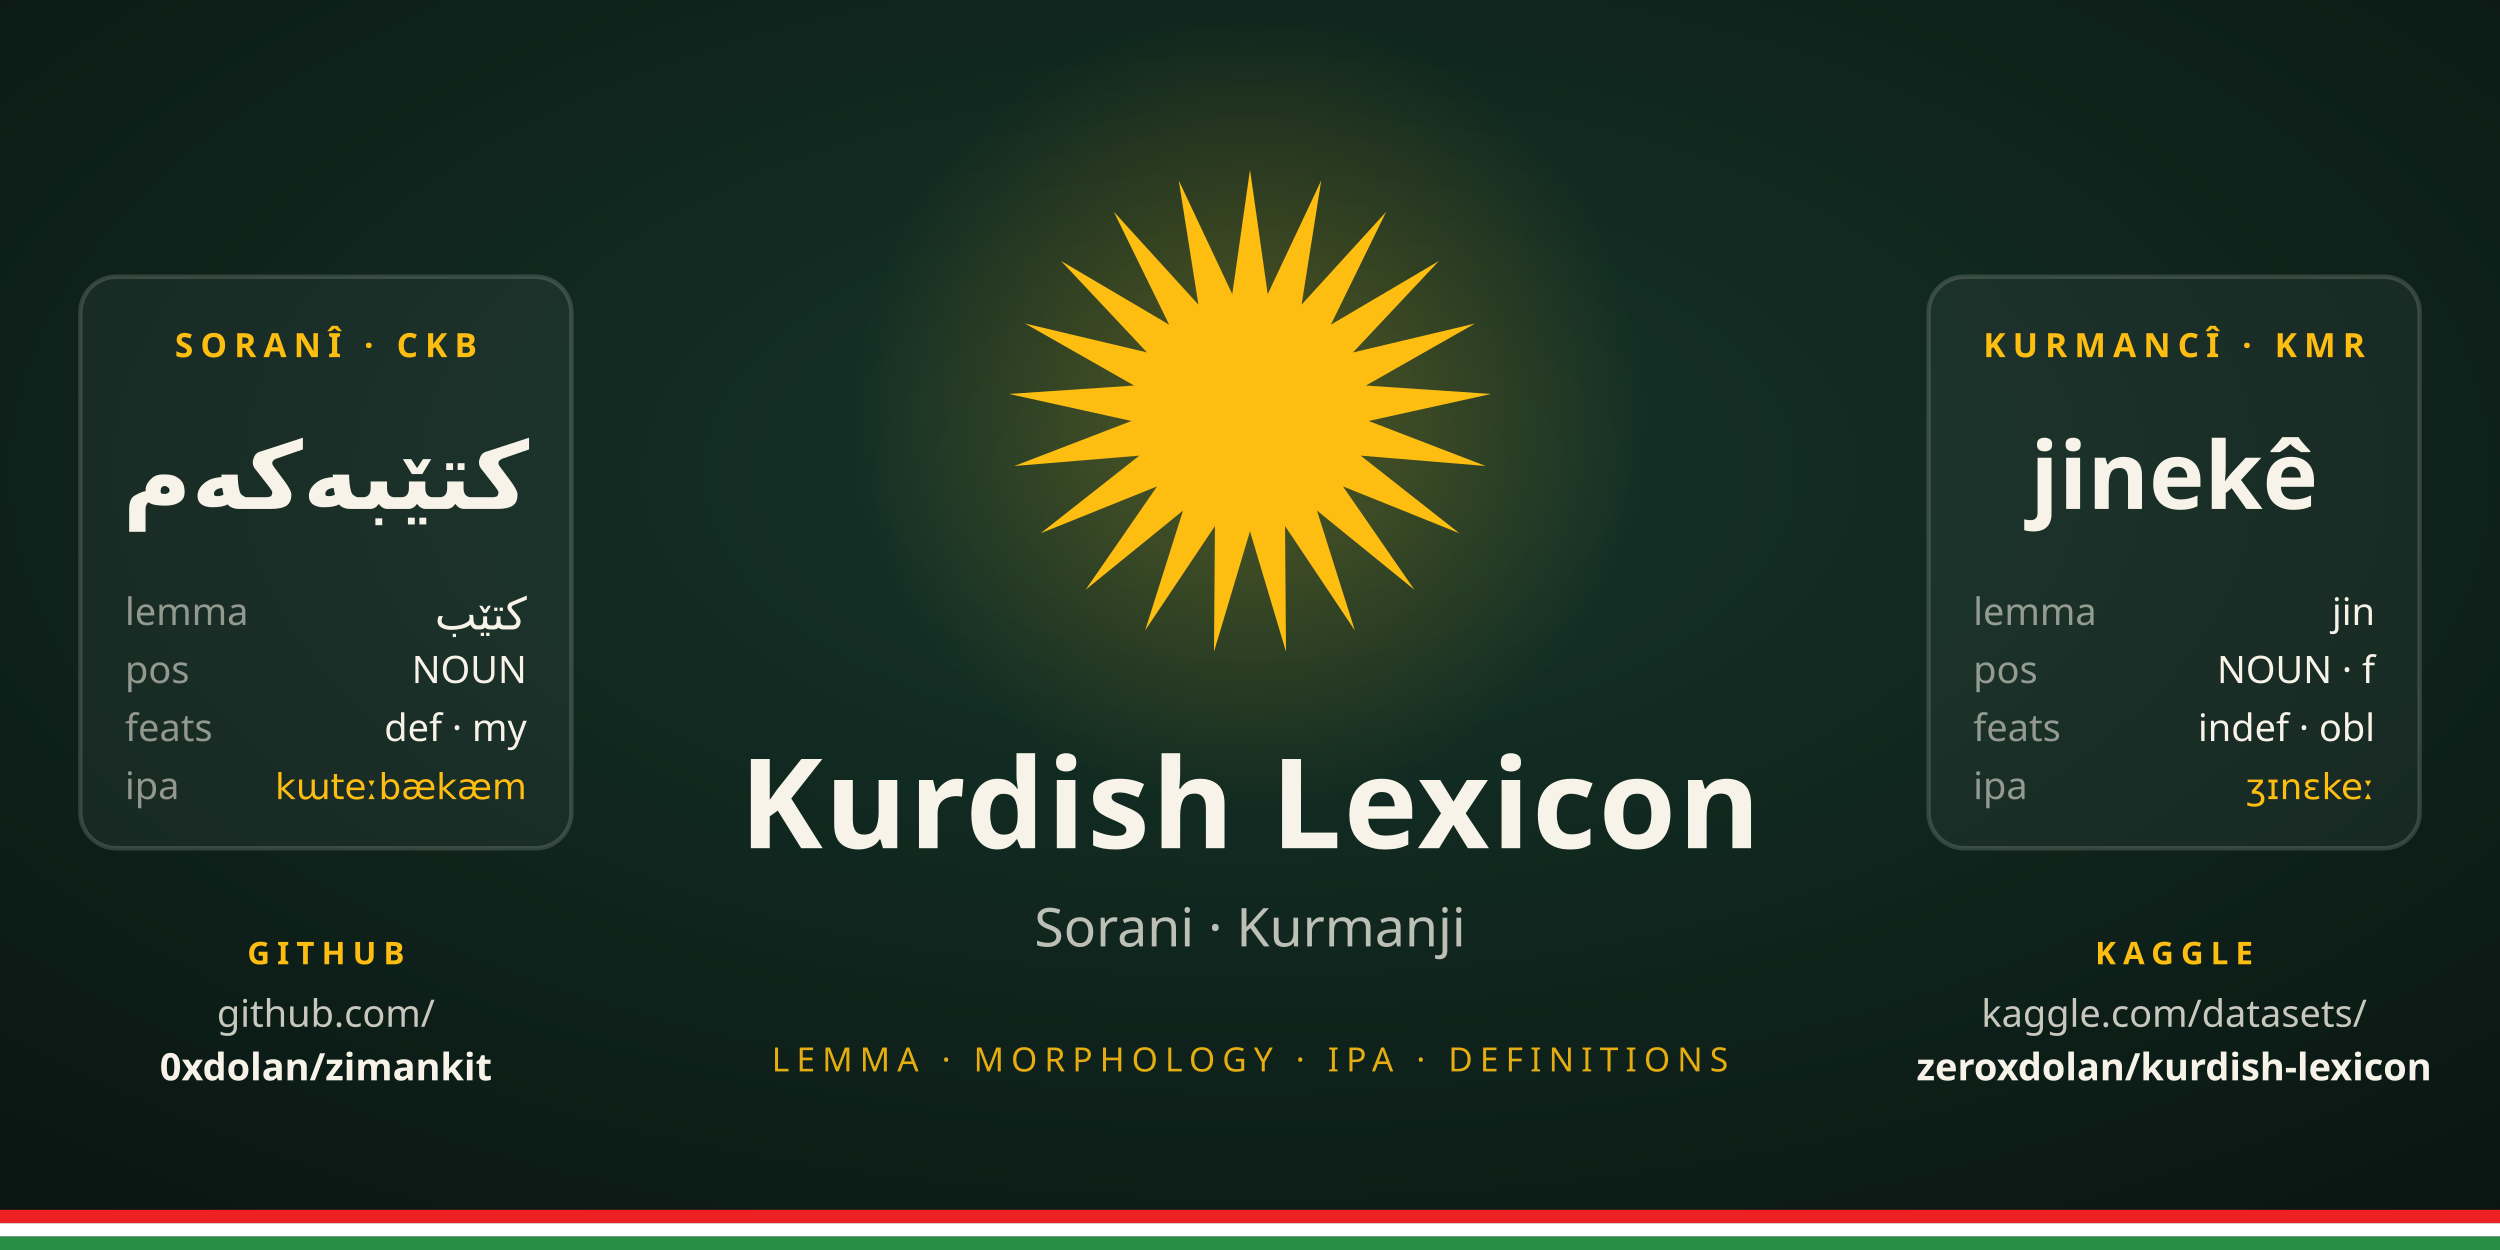
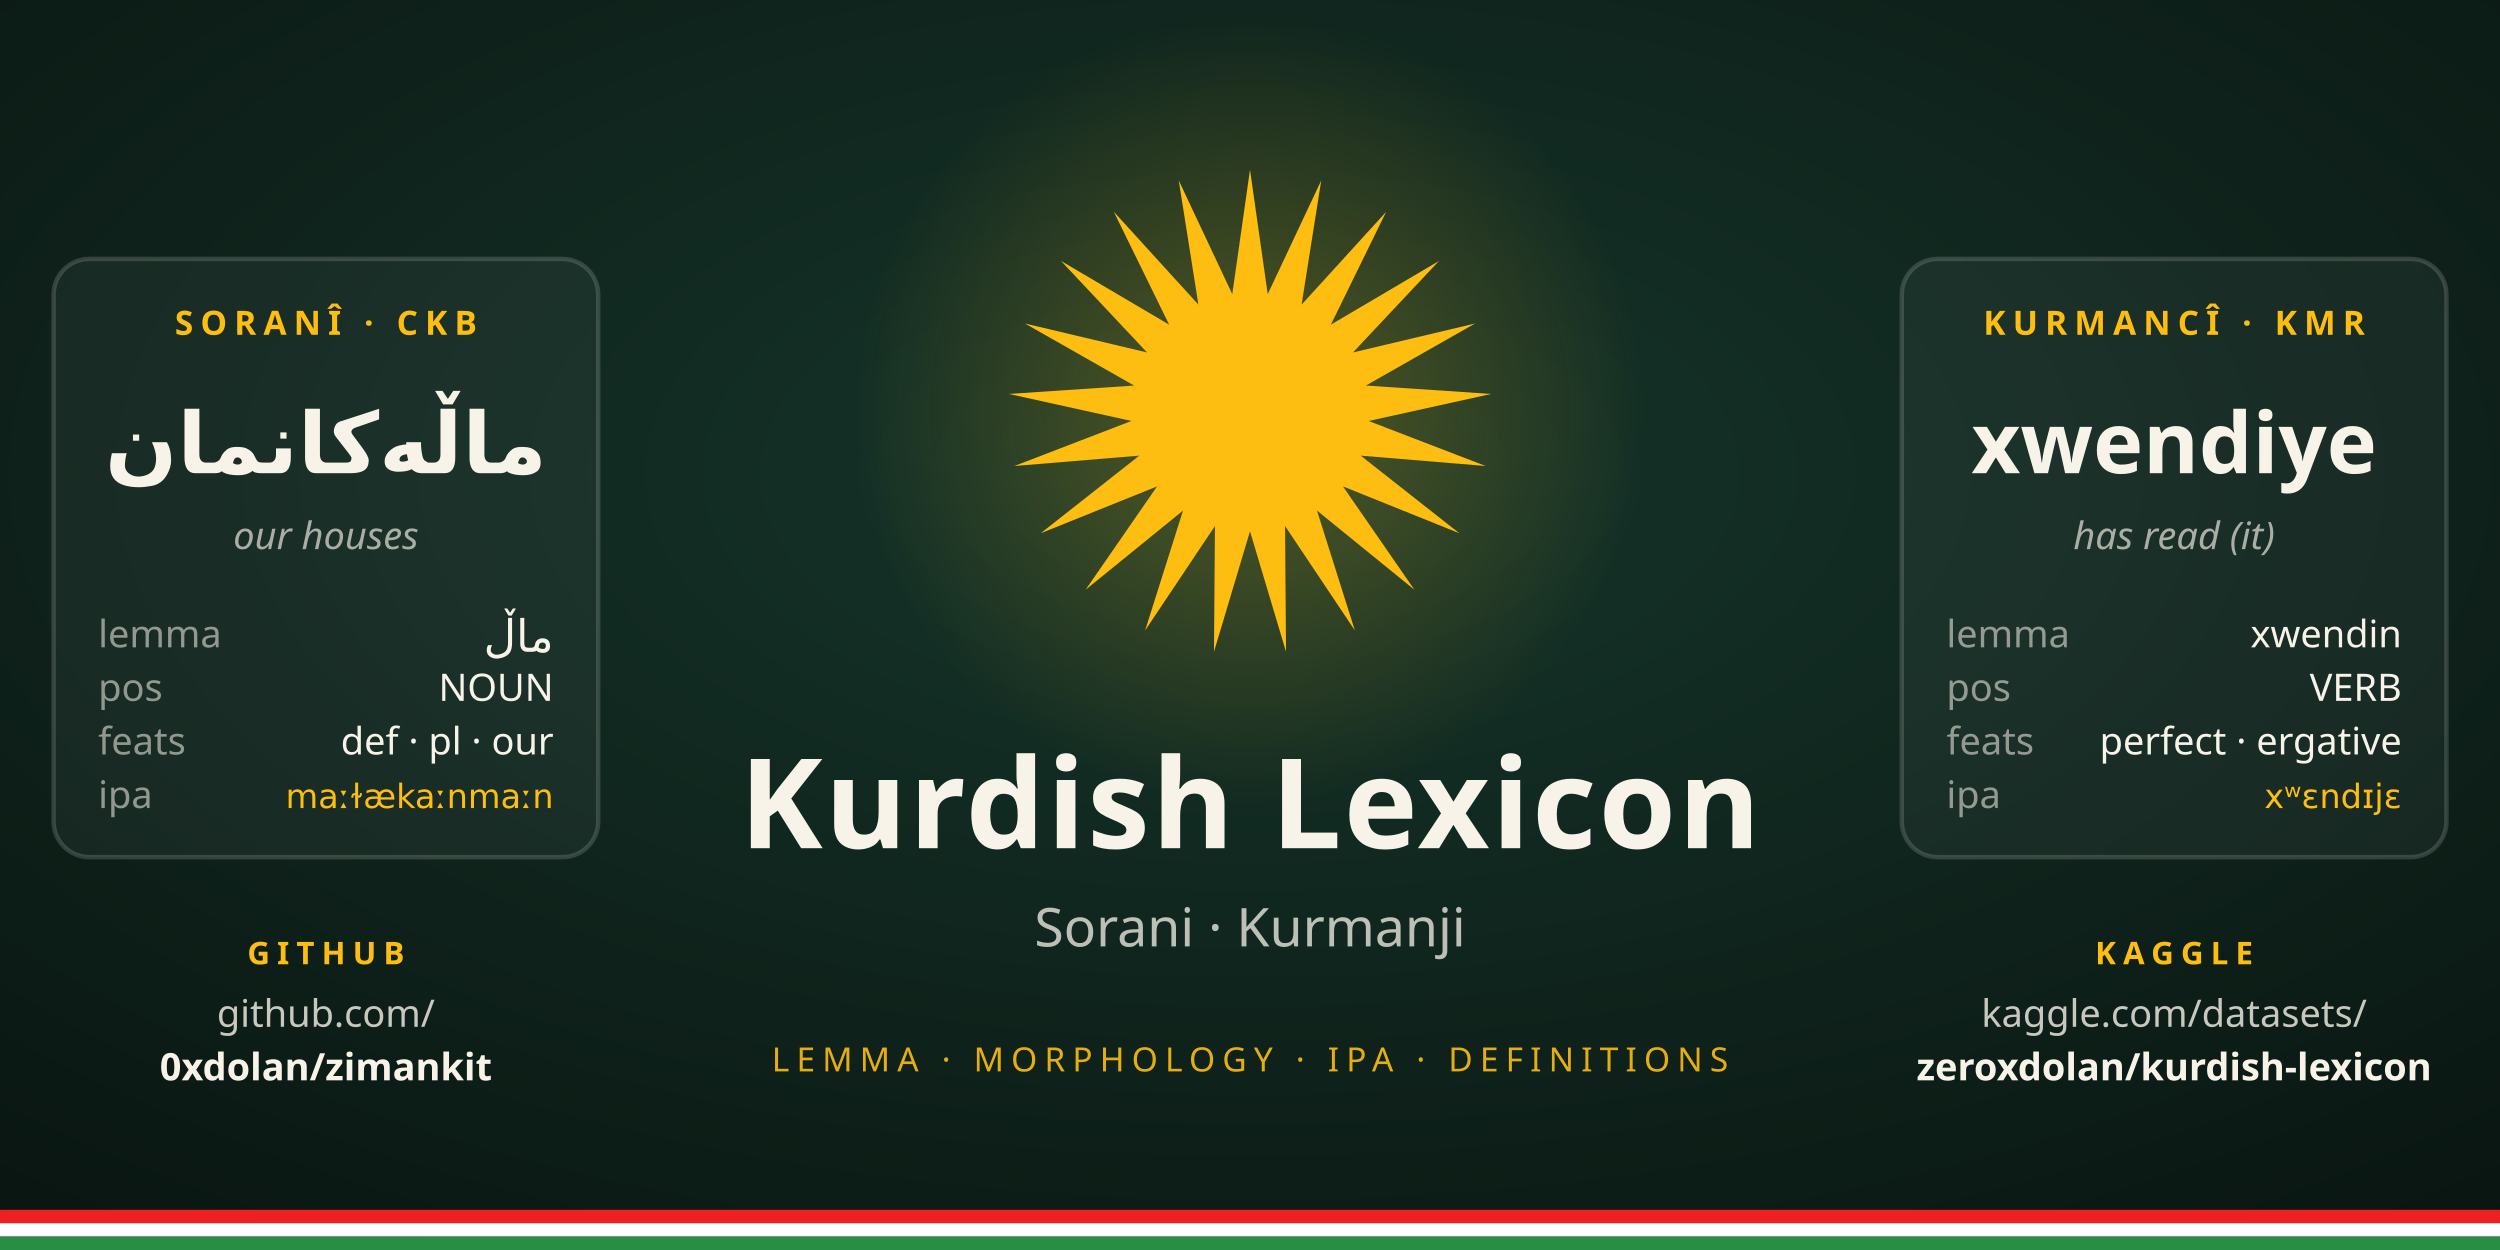
<svg xmlns="http://www.w3.org/2000/svg" width="560" height="280" viewBox="0 0 560 280">
  <defs>
    <radialGradient id="bg" cx="50%" cy="38%" r="80%">
      <stop offset="0" stop-color="#16362b" />
      <stop offset="0.6" stop-color="#0e211a" />
      <stop offset="1" stop-color="#091410" />
    </radialGradient>
    <radialGradient id="glow" cx="50%" cy="50%" r="50%">
      <stop offset="0" stop-color="#FEBD11" stop-opacity="0.28" />
      <stop offset="1" stop-color="#FEBD11" stop-opacity="0" />
    </radialGradient>
    <path id="roj" fill="#FEBD11" d="M500 0l36.76 258.27L647.78 22.34 607 280 782.46 87.37 667.73 321.53 892.01 189.3 713.57 379.16l253.17-60.05-226.32 128.67L1000 465.23 745.92 521.3l242.91 93.4-259.27-21.53L934.23 754.2 692.8 657l148.24 214.4-202.12-164.26 78.63 248.7-144.86-216.71 2.04 260.88L500 750.1 425.27 1000l2.04-260.88-144.86 216.7 78.63-248.69L158.96 871.4 307.2 657 65.77 754.21l204.67-161.05-259.27 21.53 242.91-93.4L0 465.23l259.58-17.45L33.26 319.1l253.17 60.05L108 189.3l224.28 132.22L217.55 87.37 393 280 352.2 22.34l111.05 235.93z" />
  </defs>
  <rect width="560" height="280" fill="url(#bg)" />
  <circle cx="280" cy="92" r="88" fill="url(#glow)" />
  <use href="#roj" transform="translate(226 38) scale(0.108)" />
  <g text-anchor="middle" fill="#F7F3E8" font-family="IBM Plex Sans">
    <text x="280" y="190" font-weight="600" font-size="28" letter-spacing="0.5">Kurdish Lexicon</text>
    <text x="280" y="212" font-size="12" opacity="0.75">Sorani · Kurmanji</text>
    <text x="280" y="240" font-weight="500" font-size="7.5" letter-spacing="1.6" fill="#FEBD11" opacity="0.9">LEMMA · MORPHOLOGY · IPA · DEFINITIONS</text>
  </g>
  <g fill="#ffffff" fill-opacity="0.045" stroke="#F7F3E8" stroke-opacity="0.16">
-     <rect x="18" y="62" width="110" height="128" rx="8" />
-     <rect x="432" y="62" width="110" height="128" rx="8" />
+     <rect x="12" y="58" width="122" height="134" rx="8" />
+     <rect x="426" y="58" width="122" height="134" rx="8" />
  </g>
  <g fill="#F7F3E8" font-family="IBM Plex Sans">
-     <text x="73" y="80" text-anchor="middle" font-weight="600" font-size="7.5" letter-spacing="1.6" fill="#FEBD11">SORANÎ · CKB</text>
-     <text x="73" y="114" text-anchor="middle" font-family="Vazirmatn" font-weight="600" font-size="21" direction="rtl">کتێبەکەم</text>
+     <text x="73" y="75" text-anchor="middle" font-weight="600" font-size="7.5" letter-spacing="1.6" fill="#FEBD11">SORANÎ · CKB</text>
+     <text x="73" y="106" text-anchor="middle" font-family="Vazirmatn" font-weight="600" font-size="19" direction="rtl">ماڵەکانمان</text>
+     <text x="73" y="123" text-anchor="middle" font-style="italic" font-size="8.5" opacity="0.65">our houses</text>
    <g font-size="8.5">
-       <text x="28" y="140" opacity="0.55">lemma</text>
-       <text x="28" y="153" opacity="0.55">pos</text>
-       <text x="28" y="166" opacity="0.55">feats</text>
-       <text x="28" y="179" opacity="0.55">ipa</text>
+       <text x="22" y="145" opacity="0.55">lemma</text>
+       <text x="22" y="157" opacity="0.55">pos</text>
+       <text x="22" y="169" opacity="0.55">feats</text>
+       <text x="22" y="181" opacity="0.55">ipa</text>
+       <text x="124" y="146" font-family="Vazirmatn" font-size="10" direction="rtl" text-anchor="start">ماڵ</text>
      <g text-anchor="end">
-         <text x="118" y="141" font-family="Vazirmatn" font-size="10" direction="rtl" text-anchor="start">کتێب</text>
-         <text x="118" y="153">NOUN</text>
-         <text x="118" y="166">def · my</text>
-         <text x="118" y="179" font-family="DejaVu Sans" font-size="8" fill="#FEBD11">kɯteːbækæm</text>
+         <text x="124" y="157">NOUN</text>
+         <text x="124" y="169">def · pl · our</text>
+         <text x="124" y="181" font-family="DejaVu Sans" font-size="7.5" fill="#FEBD11">maːɫækaːnmaːn</text>
      </g>
    </g>
-     <text x="487" y="80" text-anchor="middle" font-weight="600" font-size="7.5" letter-spacing="1.6" fill="#FEBD11">KURMANCÎ · KMR</text>
-     <text x="487" y="114" text-anchor="middle" font-weight="600" font-size="21">jinekê</text>
+     <text x="487" y="75" text-anchor="middle" font-weight="600" font-size="7.5" letter-spacing="1.6" fill="#FEBD11">KURMANCÎ · KMR</text>
+     <text x="487" y="106" text-anchor="middle" font-weight="600" font-size="19">xwendiye</text>
+     <text x="487" y="123" text-anchor="middle" font-style="italic" font-size="8.5" opacity="0.65">has read (it)</text>
    <g font-size="8.5">
-       <text x="442" y="140" opacity="0.55">lemma</text>
-       <text x="442" y="153" opacity="0.55">pos</text>
-       <text x="442" y="166" opacity="0.55">feats</text>
-       <text x="442" y="179" opacity="0.55">ipa</text>
+       <text x="436" y="145" opacity="0.55">lemma</text>
+       <text x="436" y="157" opacity="0.55">pos</text>
+       <text x="436" y="169" opacity="0.55">feats</text>
+       <text x="436" y="181" opacity="0.55">ipa</text>
      <g text-anchor="end">
-         <text x="532" y="140">jin</text>
-         <text x="532" y="153">NOUN · f</text>
-         <text x="532" y="166">indef · obl</text>
-         <text x="532" y="179" font-family="DejaVu Sans" font-size="8" fill="#FEBD11">ʒɪnɛkeː</text>
+         <text x="538" y="145">xwendin</text>
+         <text x="538" y="157">VERB</text>
+         <text x="538" y="169">perfect · ergative</text>
+         <text x="538" y="181" font-family="DejaVu Sans" font-size="7.5" fill="#FEBD11">xʷɛndɪjɛ</text>
      </g>
    </g>
    <g text-anchor="middle">
      <text x="73" y="216" font-weight="600" font-size="7" letter-spacing="1.6" fill="#FEBD11">GITHUB</text>
      <text x="73" y="230" font-size="8.5" opacity="0.8">github.com/</text>
      <text x="73" y="242" font-weight="600" font-size="8.5">0xdolan/zimankit</text>
      <text x="487" y="216" font-weight="600" font-size="7" letter-spacing="1.6" fill="#FEBD11">KAGGLE</text>
      <text x="487" y="230" font-size="8.5" opacity="0.8">kaggle.com/datasets/</text>
      <text x="487" y="242" font-weight="600" font-size="8.5">zeroxdolan/kurdish-lexicon</text>
    </g>
  </g>
  <rect y="271" width="560" height="3" fill="#ED2024" />
  <rect y="274" width="560" height="3" fill="#FFFFFF" />
  <rect y="277" width="560" height="3" fill="#278E43" />
</svg>
